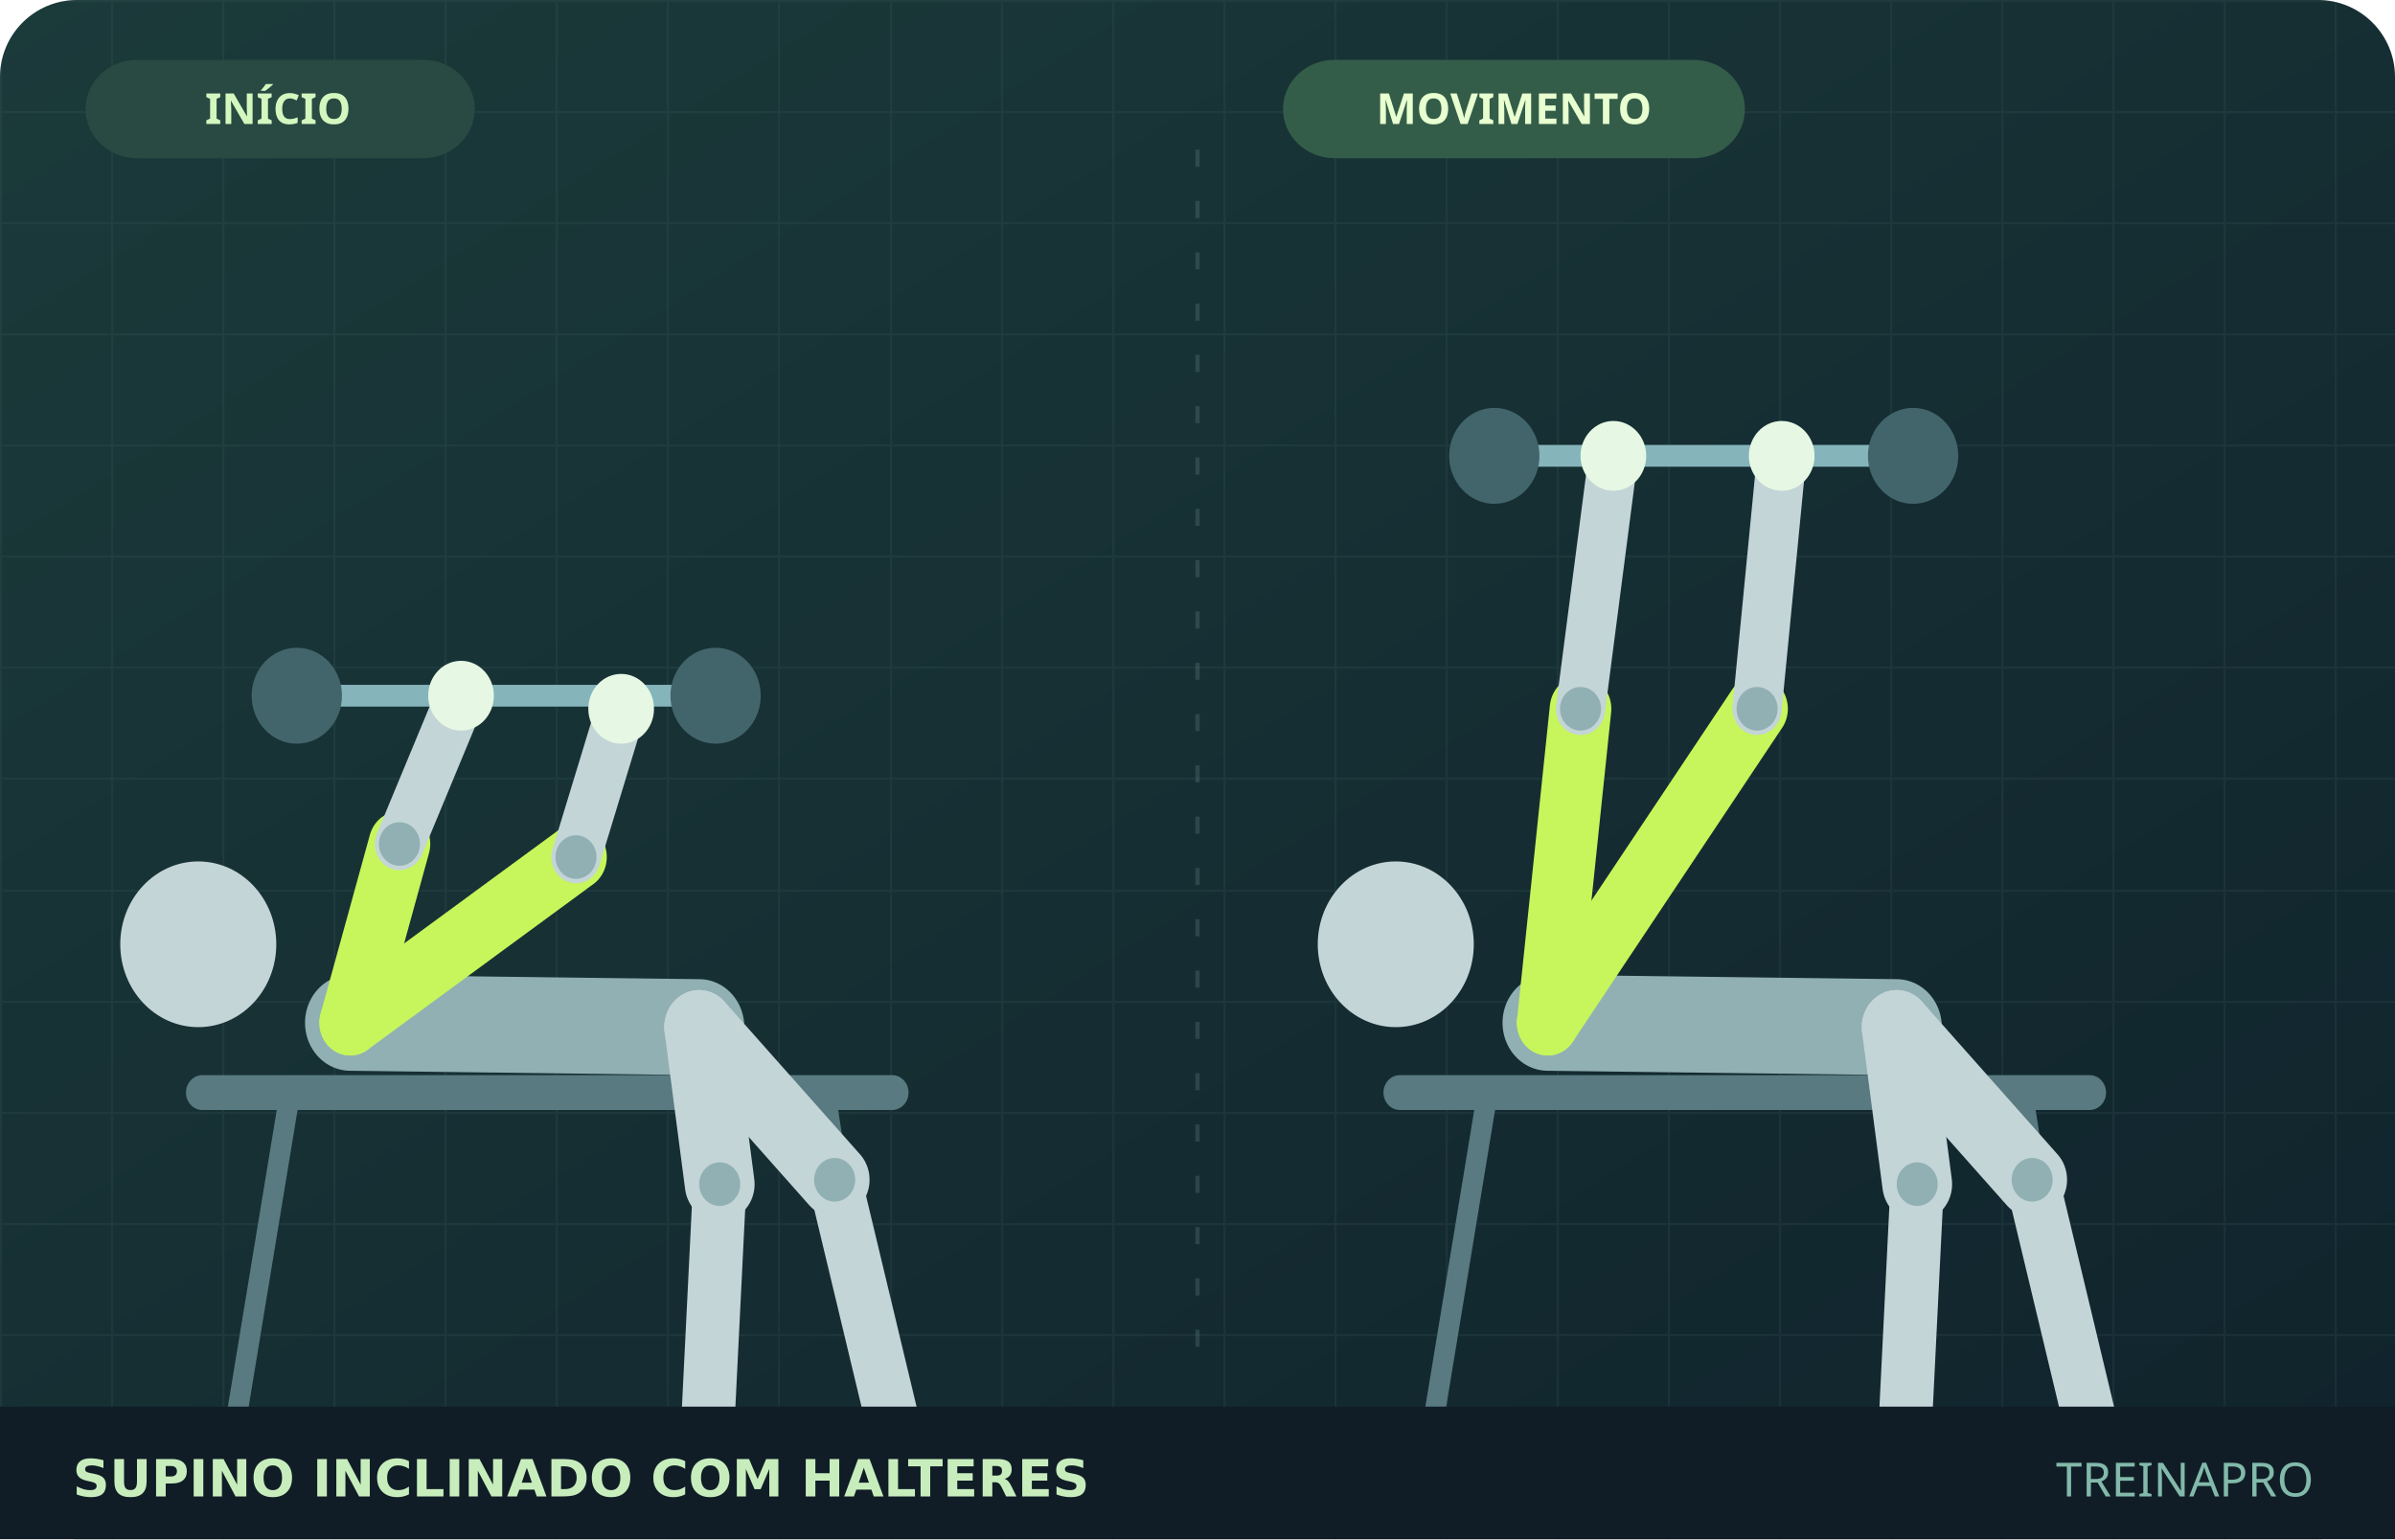
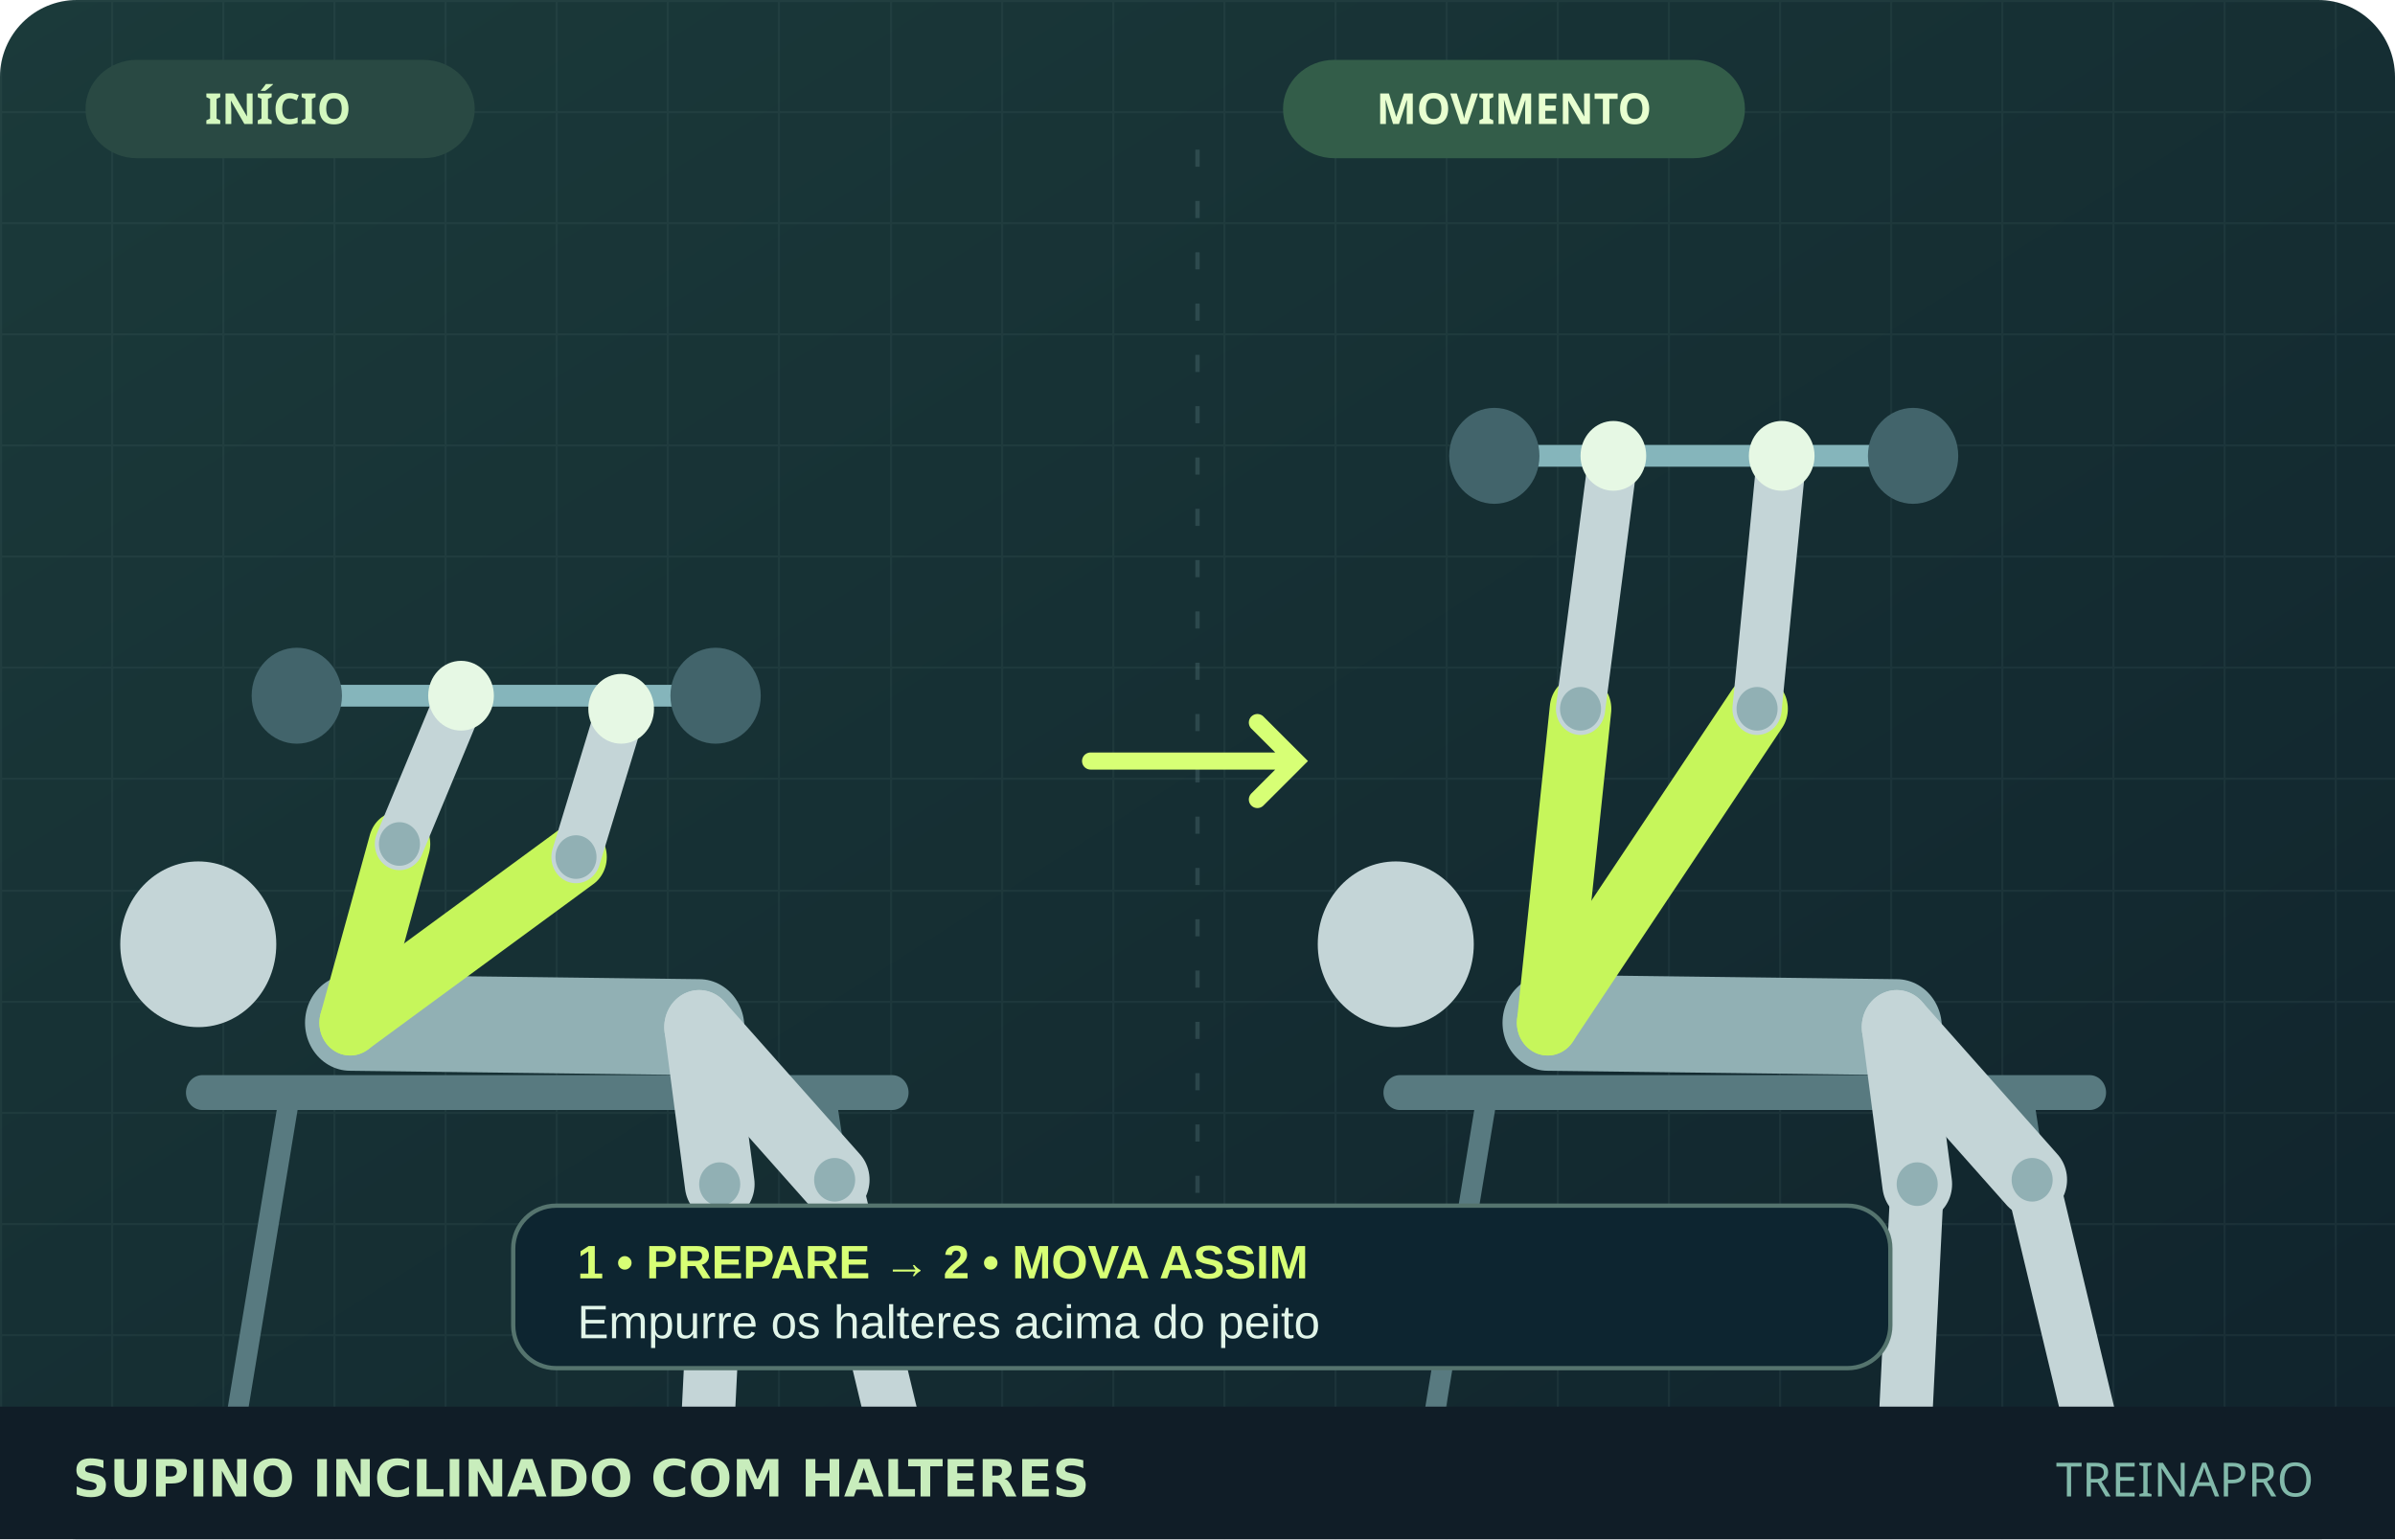
<svg xmlns="http://www.w3.org/2000/svg" viewBox="0 0 560 360" role="img" aria-labelledby="title desc">
  <defs>
    <linearGradient id="bg" x1="0" y1="0" x2="1" y2="1">
      <stop stop-color="#1b3a3a" />
      <stop offset="1" stop-color="#10232c" />
    </linearGradient>
    <pattern id="grid" width="26" height="26" patternUnits="userSpaceOnUse">
      <path d="M26 0H0V26" stroke="#527477" opacity=".13" fill="none" />
    </pattern>
  </defs>
  <rect width="560" height="360" rx="18" fill="url(#bg)" />
  <rect width="560" height="360" rx="18" fill="url(#grid)" />
  <path d="M280 35V315" stroke="#709297" stroke-dasharray="4 8" opacity=".25" />
  <rect x="20" y="14" rx="12" width="91" height="23" fill="#294943" />
  <text x="65" y="29" fill="#d3f7be" text-anchor="middle" font-size="10" font-family="sans-serif" font-weight="bold">INÍCIO</text>
  <rect x="300" y="14" rx="12" width="108" height="23" fill="#335d49" />
  <text x="354" y="29" fill="#e8ffd0" text-anchor="middle" font-size="10" font-family="sans-serif" font-weight="bold">MOVIMENTO</text>
  <g transform="translate(7 24) scale(.96 1.02)">
    <line x1="42" y1="227" x2="210" y2="227" stroke="#587a80" stroke-width="8" stroke-linecap="round" />
    <line x1="63" y1="229" x2="49" y2="309" stroke="#587a80" stroke-width="5" stroke-linecap="round" />
    <line x1="194" y1="229" x2="207" y2="309" stroke="#587a80" stroke-width="5" stroke-linecap="round" />
    <line x1="65" y1="136" x2="167" y2="136" stroke="#85b5bb" stroke-width="5" stroke-linecap="round" />
    <circle cx="65" cy="136" r="11" fill="#42646b" />
    <circle cx="167" cy="136" r="11" fill="#42646b" />
    <line x1="78" y1="211" x2="163" y2="212" stroke="#91b0b4" stroke-width="22" stroke-linecap="round" />
    <line x1="163" y1="212" x2="196" y2="247" stroke="#c4d5d7" stroke-width="17" stroke-linecap="round" />
    <line x1="196" y1="247" x2="210" y2="302" stroke="#c4d5d7" stroke-width="13" stroke-linecap="round" />
    <line x1="163" y1="212" x2="168" y2="248" stroke="#c4d5d7" stroke-width="17" stroke-linecap="round" />
    <line x1="168" y1="248" x2="165" y2="305" stroke="#c4d5d7" stroke-width="13" stroke-linecap="round" />
    <line x1="78" y1="211" x2="90" y2="170" stroke="#c6f65b" stroke-width="15" stroke-linecap="round" />
    <line x1="90" y1="170" x2="105" y2="136" stroke="#c4d5d7" stroke-width="12" stroke-linecap="round" />
    <line x1="78" y1="211" x2="133" y2="173" stroke="#c6f65b" stroke-width="15" stroke-linecap="round" />
    <line x1="133" y1="173" x2="144" y2="139" stroke="#c4d5d7" stroke-width="12" stroke-linecap="round" />
    <circle cx="41" cy="193" r="19" fill="#c4d5d7" />
    <circle cx="90" cy="170" r="5" fill="#91b0b4" />
    <circle cx="133" cy="173" r="5" fill="#91b0b4" />
    <circle cx="196" cy="247" r="5" fill="#91b0b4" />
    <circle cx="168" cy="248" r="5" fill="#91b0b4" />
    <circle cx="105" cy="136" r="8" fill="#e6f8e4" />
    <circle cx="144" cy="139" r="8" fill="#e6f8e4" />
    <line x1="203" y1="302" x2="224" y2="302" stroke="#d8e5e3" stroke-width="5" stroke-linecap="round" />
    <line x1="158" y1="305" x2="179" y2="305" stroke="#d8e5e3" stroke-width="5" stroke-linecap="round" />
  </g>
  <g transform="translate(287 24) scale(.96 1.02)">
    <line x1="42" y1="227" x2="210" y2="227" stroke="#587a80" stroke-width="8" stroke-linecap="round" />
    <line x1="63" y1="229" x2="49" y2="309" stroke="#587a80" stroke-width="5" stroke-linecap="round" />
    <line x1="194" y1="229" x2="207" y2="309" stroke="#587a80" stroke-width="5" stroke-linecap="round" />
    <line x1="65" y1="81" x2="167" y2="81" stroke="#85b5bb" stroke-width="5" stroke-linecap="round" />
    <circle cx="65" cy="81" r="11" fill="#42646b" />
    <circle cx="167" cy="81" r="11" fill="#42646b" />
    <line x1="78" y1="211" x2="163" y2="212" stroke="#91b0b4" stroke-width="22" stroke-linecap="round" />
    <line x1="163" y1="212" x2="196" y2="247" stroke="#c4d5d7" stroke-width="17" stroke-linecap="round" />
    <line x1="196" y1="247" x2="210" y2="302" stroke="#c4d5d7" stroke-width="13" stroke-linecap="round" />
    <line x1="163" y1="212" x2="168" y2="248" stroke="#c4d5d7" stroke-width="17" stroke-linecap="round" />
    <line x1="168" y1="248" x2="165" y2="305" stroke="#c4d5d7" stroke-width="13" stroke-linecap="round" />
    <line x1="78" y1="211" x2="86" y2="139" stroke="#c6f65b" stroke-width="15" stroke-linecap="round" />
    <line x1="86" y1="139" x2="94" y2="81" stroke="#c4d5d7" stroke-width="12" stroke-linecap="round" />
    <line x1="78" y1="211" x2="129" y2="139" stroke="#c6f65b" stroke-width="15" stroke-linecap="round" />
    <line x1="129" y1="139" x2="135" y2="81" stroke="#c4d5d7" stroke-width="12" stroke-linecap="round" />
    <circle cx="41" cy="193" r="19" fill="#c4d5d7" />
    <circle cx="86" cy="139" r="5" fill="#91b0b4" />
    <circle cx="129" cy="139" r="5" fill="#91b0b4" />
    <circle cx="196" cy="247" r="5" fill="#91b0b4" />
    <circle cx="168" cy="248" r="5" fill="#91b0b4" />
    <circle cx="94" cy="81" r="8" fill="#e6f8e4" />
    <circle cx="135" cy="81" r="8" fill="#e6f8e4" />
    <line x1="203" y1="302" x2="224" y2="302" stroke="#d8e5e3" stroke-width="5" stroke-linecap="round" />
    <line x1="158" y1="305" x2="179" y2="305" stroke="#d8e5e3" stroke-width="5" stroke-linecap="round" />
  </g>
  <rect x="0" y="329" width="560" height="31" fill="#101d27" />
  <text x="17" y="350" font-size="12" font-family="DejaVu Sans, sans-serif" font-weight="700" fill="#c8edbc">SUPINO INCLINADO COM HALTERES</text>
  <text x="541" y="350" font-size="11" font-family="sans-serif" text-anchor="end" fill="#82b9aa">TREINAPRO</text>
+   <g aria-hidden="true">
+     <path d="M255 178H303m-9-9 9 9-9 9" stroke="#d7ff75" stroke-width="4" fill="none" stroke-linecap="round" />
+     <rect x="120" y="282" rx="10" width="322" height="38" fill="#0d2530" stroke="#55746e" />
+     <text x="135" y="299" font-family="Arial,sans-serif" font-size="11" font-weight="bold" fill="#d7ff75">1 • PREPARE → 2 • MOVA ASSIM</text>
+     <text x="135" y="313" font-family="Arial,sans-serif" font-size="11" fill="#e1f5e9">Empurre os halteres acima do peito</text>
+   </g>
</svg>
